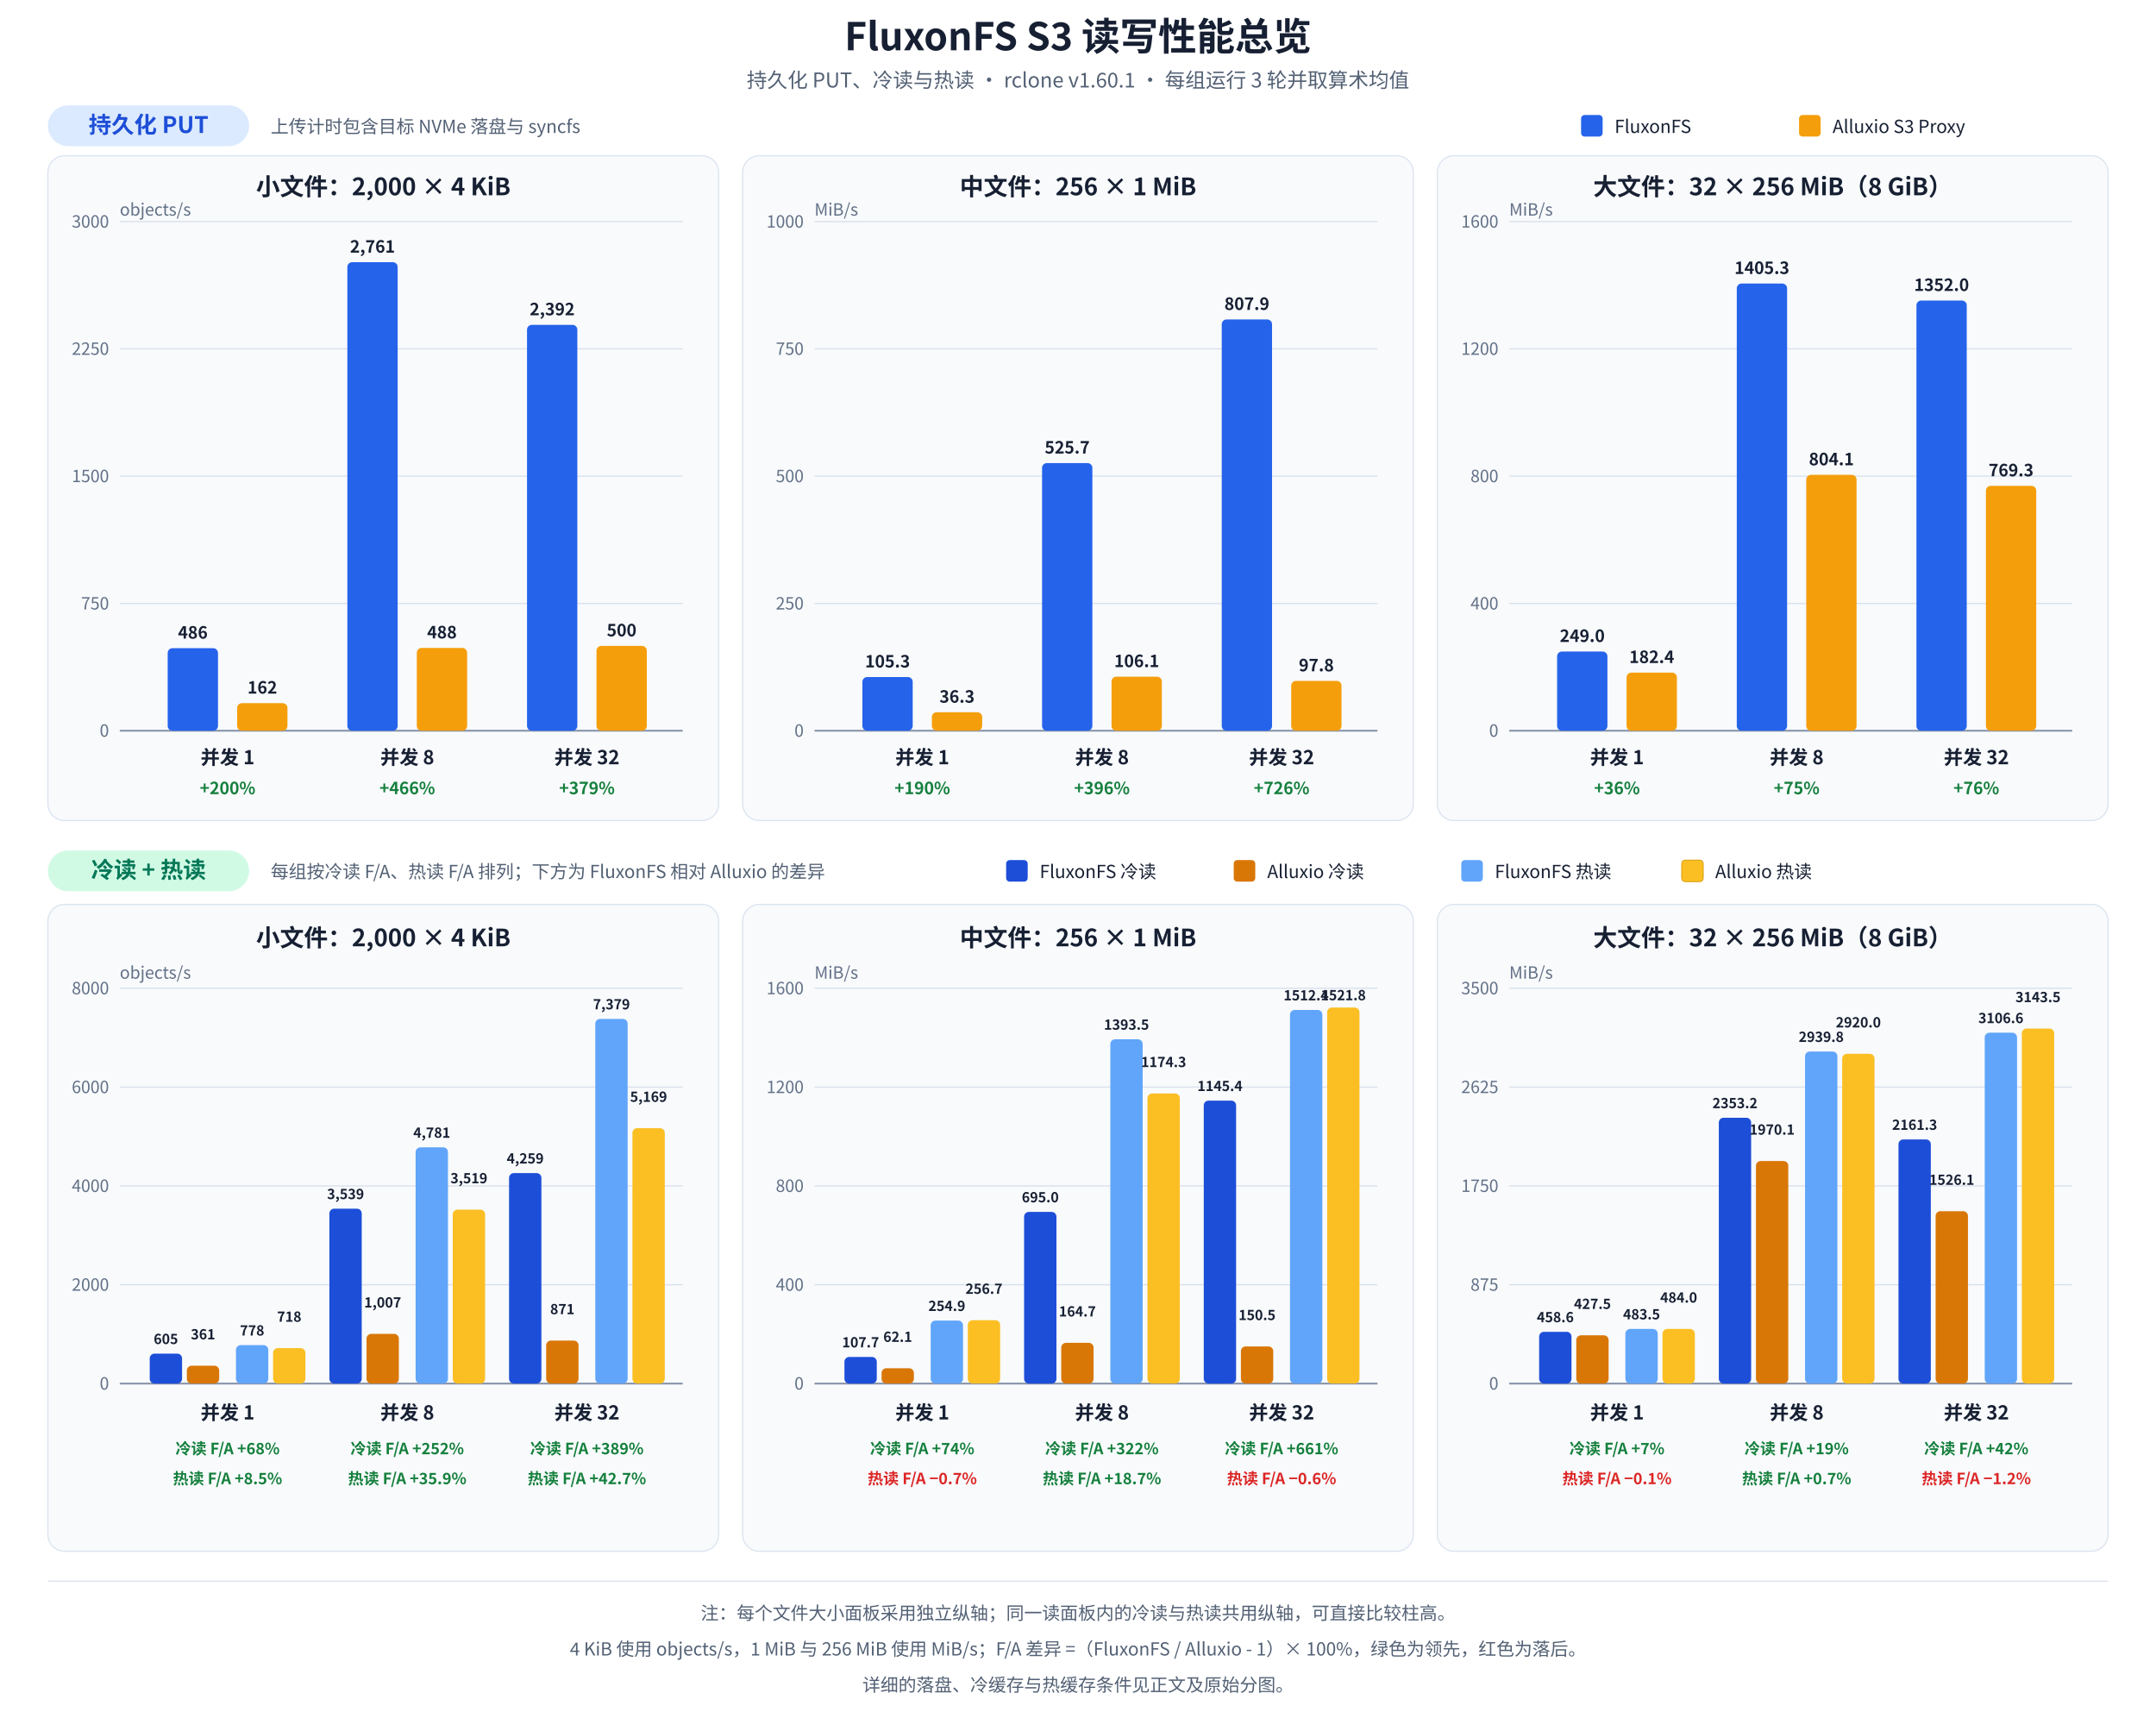
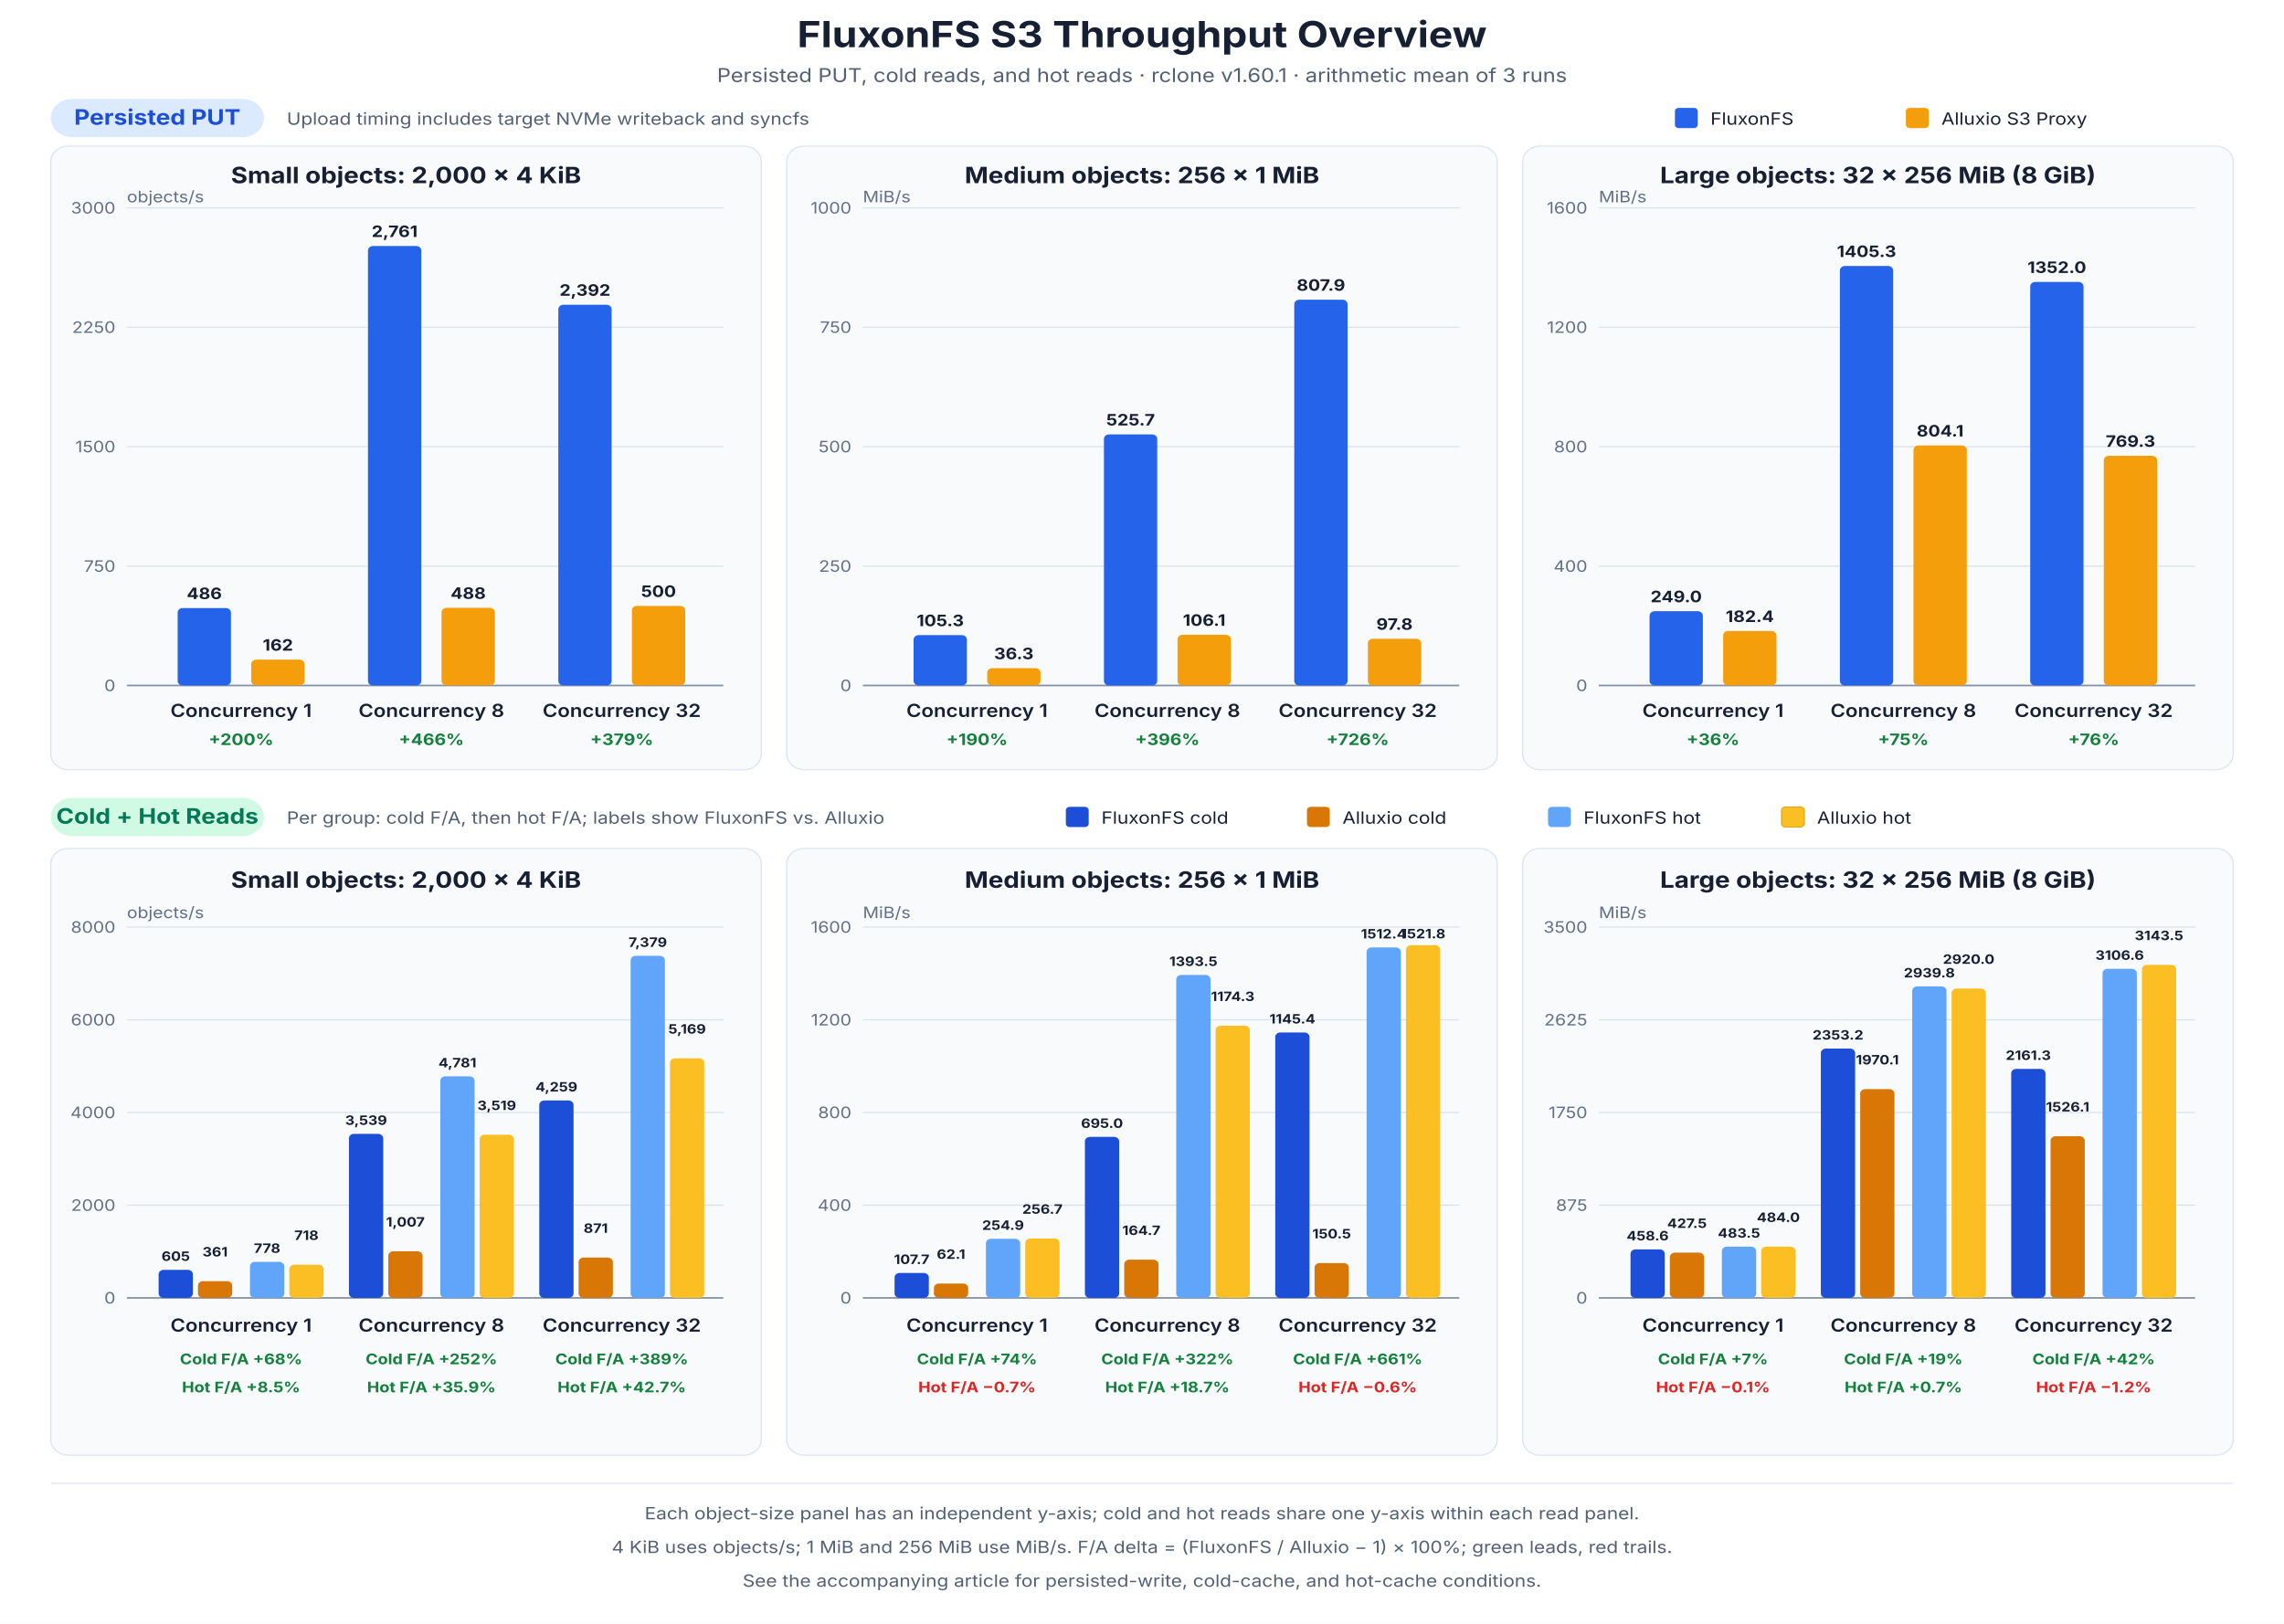
- <svg xmlns="http://www.w3.org/2000/svg" width="1800" height="1445" viewBox="0 0 1800 1445" role="img" aria-labelledby="title desc">
+ <svg xmlns="http://www.w3.org/2000/svg" width="1800" height="1280" viewBox="0 0 1800 1445" preserveAspectRatio="none" role="img" aria-labelledby="title desc">
  <style>
-     text { font-family: "Noto Sans CJK SC", "Microsoft YaHei", sans-serif; fill: #172033; }
+     text { font-family: Inter, "Segoe UI", Arial, sans-serif; fill: #172033; }
    .title { font-size: 32px; font-weight: 700; }
    .subtitle { font-size: 17px; fill: #526074; }
    .legend { font-size: 15px; }
    .row-title { font-size: 19px; font-weight: 700; }
    .row-note { font-size: 15px; fill: #526074; }
    .panel-title { font-size: 20px; font-weight: 700; }
    .axis { font-size: 14px; fill: #627086; }
    .category { font-size: 16px; font-weight: 600; }
    .value { font-size: 14px; font-weight: 700; }
    .read-value { font-size: 11.5px; font-weight: 700; }
    .uplift { font-size: 14px; font-weight: 700; fill: #15803d; }
    .gain { font-size: 13px; font-weight: 700; fill: #15803d; }
    .loss { font-size: 13px; font-weight: 700; fill: #dc2626; }
    .footnote { font-size: 15px; fill: #526074; }
    .grid { stroke: #d9e1ec; stroke-width: 1; }
    .baseline { stroke: #8794a7; stroke-width: 1.5; }
  </style>
  <rect width="1800" height="1445" fill="#ffffff" />
-   <text class="title" x="900" y="42" text-anchor="middle">FluxonFS S3 读写性能总览</text>
-   <text class="subtitle" x="900" y="73" text-anchor="middle">持久化 PUT、冷读与热读 · rclone v1.60.1 · 每组运行 3 轮并取算术均值</text>
+   <text class="title" x="900" y="42" text-anchor="middle">FluxonFS S3 Throughput Overview</text>
+   <text class="subtitle" x="900" y="73" text-anchor="middle">Persisted PUT, cold reads, and hot reads · rclone v1.60.1 · arithmetic mean of 3 runs</text>
  <rect x="40" y="88" width="168" height="34" rx="17" fill="#dbeafe" />
-   <text class="row-title" x="124" y="111" text-anchor="middle" style="fill:#1d4ed8">持久化 PUT</text>
-   <text class="row-note" x="226" y="111">上传计时包含目标 NVMe 落盘与 syncfs</text>
+   <text class="row-title" x="124" y="111" text-anchor="middle" style="fill:#1d4ed8">Persisted PUT</text>
+   <text class="row-note" x="226" y="111">Upload timing includes target NVMe writeback and syncfs</text>
  <rect x="1320" y="96" width="18" height="18" rx="3" fill="#2563eb" />
  <text class="legend" x="1348" y="111">FluxonFS</text>
  <rect x="1502" y="96" width="18" height="18" rx="3" fill="#f59e0b" />
  <text class="legend" x="1530" y="111">Alluxio S3 Proxy</text>
  <rect x="40" y="130" width="560" height="555" rx="14" fill="#f8fafc" stroke="#dbe4ef" />
-   <text class="panel-title" x="320" y="163" text-anchor="middle">小文件：2,000 × 4 KiB</text>
+   <text class="panel-title" x="320" y="163" text-anchor="middle">Small objects: 2,000 × 4 KiB</text>
  <text class="axis" x="100" y="180">objects/s</text>
  <line class="grid" x1="100" y1="185" x2="570" y2="185" />
  <text class="axis" x="91" y="190" text-anchor="end">3000</text>
  <line class="grid" x1="100" y1="291.2" x2="570" y2="291.2" />
  <text class="axis" x="91" y="296.2" text-anchor="end">2250</text>
  <line class="grid" x1="100" y1="397.5" x2="570" y2="397.5" />
  <text class="axis" x="91" y="402.5" text-anchor="end">1500</text>
  <line class="grid" x1="100" y1="503.8" x2="570" y2="503.8" />
  <text class="axis" x="91" y="508.8" text-anchor="end">750</text>
  <line class="baseline" x1="100" y1="610" x2="570" y2="610" />
  <text class="axis" x="91" y="615" text-anchor="end">0</text>
  <rect x="140" y="541.1" width="42" height="68.9" rx="4" fill="#2563eb" />
  <rect x="198" y="587" width="42" height="23" rx="4" fill="#f59e0b" />
  <text class="value" x="161" y="533.1" text-anchor="middle">486</text>
  <text class="value" x="219" y="579" text-anchor="middle">162</text>
-   <text class="category" x="190" y="638" text-anchor="middle">并发 1</text>
+   <text class="category" x="190" y="638" text-anchor="middle">Concurrency 1</text>
  <text class="uplift" x="190" y="663" text-anchor="middle">+200%</text>
  <rect x="290" y="218.9" width="42" height="391.1" rx="4" fill="#2563eb" />
  <rect x="348" y="540.9" width="42" height="69.1" rx="4" fill="#f59e0b" />
  <text class="value" x="311" y="210.9" text-anchor="middle">2,761</text>
  <text class="value" x="369" y="532.9" text-anchor="middle">488</text>
-   <text class="category" x="340" y="638" text-anchor="middle">并发 8</text>
+   <text class="category" x="340" y="638" text-anchor="middle">Concurrency 8</text>
  <text class="uplift" x="340" y="663" text-anchor="middle">+466%</text>
  <rect x="440" y="271.2" width="42" height="338.8" rx="4" fill="#2563eb" />
  <rect x="498" y="539.2" width="42" height="70.8" rx="4" fill="#f59e0b" />
  <text class="value" x="461" y="263.2" text-anchor="middle">2,392</text>
  <text class="value" x="519" y="531.2" text-anchor="middle">500</text>
-   <text class="category" x="490" y="638" text-anchor="middle">并发 32</text>
+   <text class="category" x="490" y="638" text-anchor="middle">Concurrency 32</text>
  <text class="uplift" x="490" y="663" text-anchor="middle">+379%</text>
  <rect x="620" y="130" width="560" height="555" rx="14" fill="#f8fafc" stroke="#dbe4ef" />
-   <text class="panel-title" x="900" y="163" text-anchor="middle">中文件：256 × 1 MiB</text>
+   <text class="panel-title" x="900" y="163" text-anchor="middle">Medium objects: 256 × 1 MiB</text>
  <text class="axis" x="680" y="180">MiB/s</text>
  <line class="grid" x1="680" y1="185" x2="1150" y2="185" />
  <text class="axis" x="671" y="190" text-anchor="end">1000</text>
  <line class="grid" x1="680" y1="291.2" x2="1150" y2="291.2" />
  <text class="axis" x="671" y="296.2" text-anchor="end">750</text>
  <line class="grid" x1="680" y1="397.5" x2="1150" y2="397.5" />
  <text class="axis" x="671" y="402.5" text-anchor="end">500</text>
  <line class="grid" x1="680" y1="503.8" x2="1150" y2="503.8" />
  <text class="axis" x="671" y="508.8" text-anchor="end">250</text>
  <line class="baseline" x1="680" y1="610" x2="1150" y2="610" />
  <text class="axis" x="671" y="615" text-anchor="end">0</text>
  <rect x="720" y="565.2" width="42" height="44.8" rx="4" fill="#2563eb" />
  <rect x="778" y="594.6" width="42" height="15.4" rx="4" fill="#f59e0b" />
  <text class="value" x="741" y="557.2" text-anchor="middle">105.3</text>
  <text class="value" x="799" y="586.6" text-anchor="middle">36.3</text>
-   <text class="category" x="770" y="638" text-anchor="middle">并发 1</text>
+   <text class="category" x="770" y="638" text-anchor="middle">Concurrency 1</text>
  <text class="uplift" x="770" y="663" text-anchor="middle">+190%</text>
  <rect x="870" y="386.6" width="42" height="223.4" rx="4" fill="#2563eb" />
  <rect x="928" y="564.9" width="42" height="45.1" rx="4" fill="#f59e0b" />
  <text class="value" x="891" y="378.6" text-anchor="middle">525.7</text>
  <text class="value" x="949" y="556.9" text-anchor="middle">106.1</text>
-   <text class="category" x="920" y="638" text-anchor="middle">并发 8</text>
+   <text class="category" x="920" y="638" text-anchor="middle">Concurrency 8</text>
  <text class="uplift" x="920" y="663" text-anchor="middle">+396%</text>
  <rect x="1020" y="266.7" width="42" height="343.3" rx="4" fill="#2563eb" />
  <rect x="1078" y="568.4" width="42" height="41.6" rx="4" fill="#f59e0b" />
  <text class="value" x="1041" y="258.7" text-anchor="middle">807.9</text>
  <text class="value" x="1099" y="560.4" text-anchor="middle">97.8</text>
-   <text class="category" x="1070" y="638" text-anchor="middle">并发 32</text>
+   <text class="category" x="1070" y="638" text-anchor="middle">Concurrency 32</text>
  <text class="uplift" x="1070" y="663" text-anchor="middle">+726%</text>
  <rect x="1200" y="130" width="560" height="555" rx="14" fill="#f8fafc" stroke="#dbe4ef" />
-   <text class="panel-title" x="1480" y="163" text-anchor="middle">大文件：32 × 256 MiB（8 GiB）</text>
+   <text class="panel-title" x="1480" y="163" text-anchor="middle">Large objects: 32 × 256 MiB (8 GiB)</text>
  <text class="axis" x="1260" y="180">MiB/s</text>
  <line class="grid" x1="1260" y1="185" x2="1730" y2="185" />
  <text class="axis" x="1251" y="190" text-anchor="end">1600</text>
  <line class="grid" x1="1260" y1="291.2" x2="1730" y2="291.2" />
  <text class="axis" x="1251" y="296.2" text-anchor="end">1200</text>
  <line class="grid" x1="1260" y1="397.5" x2="1730" y2="397.5" />
  <text class="axis" x="1251" y="402.5" text-anchor="end">800</text>
  <line class="grid" x1="1260" y1="503.8" x2="1730" y2="503.8" />
  <text class="axis" x="1251" y="508.8" text-anchor="end">400</text>
  <line class="baseline" x1="1260" y1="610" x2="1730" y2="610" />
  <text class="axis" x="1251" y="615" text-anchor="end">0</text>
  <rect x="1300" y="543.9" width="42" height="66.1" rx="4" fill="#2563eb" />
  <rect x="1358" y="561.5" width="42" height="48.5" rx="4" fill="#f59e0b" />
  <text class="value" x="1321" y="535.9" text-anchor="middle">249.0</text>
  <text class="value" x="1379" y="553.5" text-anchor="middle">182.4</text>
-   <text class="category" x="1350" y="638" text-anchor="middle">并发 1</text>
+   <text class="category" x="1350" y="638" text-anchor="middle">Concurrency 1</text>
  <text class="uplift" x="1350" y="663" text-anchor="middle">+36%</text>
  <rect x="1450" y="236.7" width="42" height="373.3" rx="4" fill="#2563eb" />
  <rect x="1508" y="396.4" width="42" height="213.6" rx="4" fill="#f59e0b" />
  <text class="value" x="1471" y="228.7" text-anchor="middle">1405.3</text>
  <text class="value" x="1529" y="388.4" text-anchor="middle">804.1</text>
-   <text class="category" x="1500" y="638" text-anchor="middle">并发 8</text>
+   <text class="category" x="1500" y="638" text-anchor="middle">Concurrency 8</text>
  <text class="uplift" x="1500" y="663" text-anchor="middle">+75%</text>
  <rect x="1600" y="250.9" width="42" height="359.1" rx="4" fill="#2563eb" />
  <rect x="1658" y="405.6" width="42" height="204.4" rx="4" fill="#f59e0b" />
  <text class="value" x="1621" y="242.9" text-anchor="middle">1352.0</text>
  <text class="value" x="1679" y="397.6" text-anchor="middle">769.3</text>
-   <text class="category" x="1650" y="638" text-anchor="middle">并发 32</text>
+   <text class="category" x="1650" y="638" text-anchor="middle">Concurrency 32</text>
  <text class="uplift" x="1650" y="663" text-anchor="middle">+76%</text>
  <rect x="40" y="710" width="168" height="34" rx="17" fill="#d1fae5" />
-   <text class="row-title" x="124" y="733" text-anchor="middle" style="fill:#047857">冷读 + 热读</text>
-   <text class="row-note" x="226" y="733">每组按冷读 F/A、热读 F/A 排列；下方为 FluxonFS 相对 Alluxio 的差异</text>
+   <text class="row-title" x="124" y="733" text-anchor="middle" style="fill:#047857">Cold + Hot Reads</text>
+   <text class="row-note" x="226" y="733">Per group: cold F/A, then hot F/A; labels show FluxonFS vs. Alluxio</text>
  <rect x="840" y="718" width="18" height="18" rx="3" fill="#1d4ed8" />
-   <text class="legend" x="868" y="733">FluxonFS 冷读</text>
+   <text class="legend" x="868" y="733">FluxonFS cold</text>
  <rect x="1030" y="718" width="18" height="18" rx="3" fill="#d97706" />
-   <text class="legend" x="1058" y="733">Alluxio 冷读</text>
+   <text class="legend" x="1058" y="733">Alluxio cold</text>
  <rect x="1220" y="718" width="18" height="18" rx="3" fill="#60a5fa" />
-   <text class="legend" x="1248" y="733">FluxonFS 热读</text>
+   <text class="legend" x="1248" y="733">FluxonFS hot</text>
  <rect x="1404" y="718" width="18" height="18" rx="3" fill="#fbbf24" stroke="#d69e0b" stroke-width="0.7" />
-   <text class="legend" x="1432" y="733">Alluxio 热读</text>
+   <text class="legend" x="1432" y="733">Alluxio hot</text>
  <g transform="translate(40 755)">
    <rect width="560" height="540" rx="14" fill="#f8fafc" stroke="#dbe4ef" />
-     <text class="panel-title" x="280" y="35" text-anchor="middle">小文件：2,000 × 4 KiB</text>
+     <text class="panel-title" x="280" y="35" text-anchor="middle">Small objects: 2,000 × 4 KiB</text>
    <text class="axis" x="60" y="62">objects/s</text>
    <line class="grid" x1="60" y1="70" x2="530" y2="70" />
    <text class="axis" x="51" y="75" text-anchor="end">8000</text>
    <line class="grid" x1="60" y1="152.5" x2="530" y2="152.5" />
    <text class="axis" x="51" y="157.5" text-anchor="end">6000</text>
    <line class="grid" x1="60" y1="235" x2="530" y2="235" />
    <text class="axis" x="51" y="240" text-anchor="end">4000</text>
    <line class="grid" x1="60" y1="317.5" x2="530" y2="317.5" />
    <text class="axis" x="51" y="322.5" text-anchor="end">2000</text>
    <line class="baseline" x1="60" y1="400" x2="530" y2="400" />
    <text class="axis" x="51" y="405" text-anchor="end">0</text>
    <rect x="85" y="375.0" width="27" height="25.0" rx="4" fill="#1d4ed8" />
    <text class="read-value" x="98.5" y="367.0" text-anchor="middle">605</text>
    <rect x="116" y="385.1" width="27" height="14.9" rx="4" fill="#d97706" />
    <text class="read-value" x="129.5" y="363.1" text-anchor="middle">361</text>
    <rect x="157" y="367.9" width="27" height="32.1" rx="4" fill="#60a5fa" />
    <text class="read-value" x="170.5" y="359.9" text-anchor="middle">778</text>
    <rect x="188" y="370.4" width="27" height="29.6" rx="4" fill="#fbbf24" />
    <text class="read-value" x="201.5" y="348.4" text-anchor="middle">718</text>
-     <text class="category" x="150" y="430" text-anchor="middle">并发 1</text>
-     <text class="gain" x="150" y="459" text-anchor="middle">冷读 F/A +68%</text>
-     <text class="gain" x="150" y="484" text-anchor="middle">热读 F/A +8.5%</text>
+     <text class="category" x="150" y="430" text-anchor="middle">Concurrency 1</text>
+     <text class="gain" x="150" y="459" text-anchor="middle">Cold F/A +68%</text>
+     <text class="gain" x="150" y="484" text-anchor="middle">Hot F/A +8.5%</text>
    <rect x="235" y="254.0" width="27" height="146.0" rx="4" fill="#1d4ed8" />
    <text class="read-value" x="248.5" y="246.0" text-anchor="middle">3,539</text>
    <rect x="266" y="358.5" width="27" height="41.5" rx="4" fill="#d97706" />
    <text class="read-value" x="279.5" y="336.5" text-anchor="middle">1,007</text>
    <rect x="307" y="202.8" width="27" height="197.2" rx="4" fill="#60a5fa" />
    <text class="read-value" x="320.5" y="194.8" text-anchor="middle">4,781</text>
    <rect x="338" y="254.8" width="27" height="145.2" rx="4" fill="#fbbf24" />
    <text class="read-value" x="351.5" y="232.8" text-anchor="middle">3,519</text>
-     <text class="category" x="300" y="430" text-anchor="middle">并发 8</text>
-     <text class="gain" x="300" y="459" text-anchor="middle">冷读 F/A +252%</text>
-     <text class="gain" x="300" y="484" text-anchor="middle">热读 F/A +35.9%</text>
+     <text class="category" x="300" y="430" text-anchor="middle">Concurrency 8</text>
+     <text class="gain" x="300" y="459" text-anchor="middle">Cold F/A +252%</text>
+     <text class="gain" x="300" y="484" text-anchor="middle">Hot F/A +35.9%</text>
    <rect x="385" y="224.3" width="27" height="175.7" rx="4" fill="#1d4ed8" />
    <text class="read-value" x="398.5" y="216.3" text-anchor="middle">4,259</text>
    <rect x="416" y="364.1" width="27" height="35.9" rx="4" fill="#d97706" />
    <text class="read-value" x="429.5" y="342.1" text-anchor="middle">871</text>
    <rect x="457" y="95.6" width="27" height="304.4" rx="4" fill="#60a5fa" />
    <text class="read-value" x="470.5" y="87.6" text-anchor="middle">7,379</text>
    <rect x="488" y="186.8" width="27" height="213.2" rx="4" fill="#fbbf24" />
    <text class="read-value" x="501.5" y="164.8" text-anchor="middle">5,169</text>
-     <text class="category" x="450" y="430" text-anchor="middle">并发 32</text>
-     <text class="gain" x="450" y="459" text-anchor="middle">冷读 F/A +389%</text>
-     <text class="gain" x="450" y="484" text-anchor="middle">热读 F/A +42.7%</text>
+     <text class="category" x="450" y="430" text-anchor="middle">Concurrency 32</text>
+     <text class="gain" x="450" y="459" text-anchor="middle">Cold F/A +389%</text>
+     <text class="gain" x="450" y="484" text-anchor="middle">Hot F/A +42.7%</text>
  </g>
  <g transform="translate(620 755)">
    <rect width="560" height="540" rx="14" fill="#f8fafc" stroke="#dbe4ef" />
-     <text class="panel-title" x="280" y="35" text-anchor="middle">中文件：256 × 1 MiB</text>
+     <text class="panel-title" x="280" y="35" text-anchor="middle">Medium objects: 256 × 1 MiB</text>
    <text class="axis" x="60" y="62">MiB/s</text>
    <line class="grid" x1="60" y1="70" x2="530" y2="70" />
    <text class="axis" x="51" y="75" text-anchor="end">1600</text>
    <line class="grid" x1="60" y1="152.5" x2="530" y2="152.5" />
    <text class="axis" x="51" y="157.5" text-anchor="end">1200</text>
    <line class="grid" x1="60" y1="235" x2="530" y2="235" />
    <text class="axis" x="51" y="240" text-anchor="end">800</text>
    <line class="grid" x1="60" y1="317.5" x2="530" y2="317.5" />
    <text class="axis" x="51" y="322.5" text-anchor="end">400</text>
    <line class="baseline" x1="60" y1="400" x2="530" y2="400" />
    <text class="axis" x="51" y="405" text-anchor="end">0</text>
    <rect x="85" y="377.8" width="27" height="22.2" rx="4" fill="#1d4ed8" />
    <text class="read-value" x="98.5" y="369.8" text-anchor="middle">107.7</text>
    <rect x="116" y="387.2" width="27" height="12.8" rx="4" fill="#d97706" />
    <text class="read-value" x="129.5" y="365.2" text-anchor="middle">62.1</text>
    <rect x="157" y="347.4" width="27" height="52.6" rx="4" fill="#60a5fa" />
    <text class="read-value" x="170.5" y="339.4" text-anchor="middle">254.9</text>
    <rect x="188" y="347.1" width="27" height="52.9" rx="4" fill="#fbbf24" />
    <text class="read-value" x="201.5" y="325.1" text-anchor="middle">256.7</text>
-     <text class="category" x="150" y="430" text-anchor="middle">并发 1</text>
-     <text class="gain" x="150" y="459" text-anchor="middle">冷读 F/A +74%</text>
-     <text class="loss" x="150" y="484" text-anchor="middle">热读 F/A −0.7%</text>
+     <text class="category" x="150" y="430" text-anchor="middle">Concurrency 1</text>
+     <text class="gain" x="150" y="459" text-anchor="middle">Cold F/A +74%</text>
+     <text class="loss" x="150" y="484" text-anchor="middle">Hot F/A −0.7%</text>
    <rect x="235" y="256.7" width="27" height="143.3" rx="4" fill="#1d4ed8" />
    <text class="read-value" x="248.5" y="248.7" text-anchor="middle">695.0</text>
    <rect x="266" y="366.0" width="27" height="34.0" rx="4" fill="#d97706" />
    <text class="read-value" x="279.5" y="344.0" text-anchor="middle">164.7</text>
    <rect x="307" y="112.6" width="27" height="287.4" rx="4" fill="#60a5fa" />
    <text class="read-value" x="320.5" y="104.6" text-anchor="middle">1393.5</text>
    <rect x="338" y="157.8" width="27" height="242.2" rx="4" fill="#fbbf24" />
    <text class="read-value" x="351.5" y="135.8" text-anchor="middle">1174.3</text>
-     <text class="category" x="300" y="430" text-anchor="middle">并发 8</text>
-     <text class="gain" x="300" y="459" text-anchor="middle">冷读 F/A +322%</text>
-     <text class="gain" x="300" y="484" text-anchor="middle">热读 F/A +18.7%</text>
+     <text class="category" x="300" y="430" text-anchor="middle">Concurrency 8</text>
+     <text class="gain" x="300" y="459" text-anchor="middle">Cold F/A +322%</text>
+     <text class="gain" x="300" y="484" text-anchor="middle">Hot F/A +18.7%</text>
    <rect x="385" y="163.8" width="27" height="236.2" rx="4" fill="#1d4ed8" />
    <text class="read-value" x="398.5" y="155.8" text-anchor="middle">1145.4</text>
    <rect x="416" y="369.0" width="27" height="31.0" rx="4" fill="#d97706" />
    <text class="read-value" x="429.5" y="347.0" text-anchor="middle">150.5</text>
    <rect x="457" y="88.1" width="27" height="311.9" rx="4" fill="#60a5fa" />
    <text class="read-value" x="470.5" y="80.1" text-anchor="middle">1512.4</text>
    <rect x="488" y="86.1" width="27" height="313.9" rx="4" fill="#fbbf24" />
    <text class="read-value" x="501.5" y="80.0" text-anchor="middle">1521.8</text>
-     <text class="category" x="450" y="430" text-anchor="middle">并发 32</text>
-     <text class="gain" x="450" y="459" text-anchor="middle">冷读 F/A +661%</text>
-     <text class="loss" x="450" y="484" text-anchor="middle">热读 F/A −0.6%</text>
+     <text class="category" x="450" y="430" text-anchor="middle">Concurrency 32</text>
+     <text class="gain" x="450" y="459" text-anchor="middle">Cold F/A +661%</text>
+     <text class="loss" x="450" y="484" text-anchor="middle">Hot F/A −0.6%</text>
  </g>
  <g transform="translate(1200 755)">
    <rect width="560" height="540" rx="14" fill="#f8fafc" stroke="#dbe4ef" />
-     <text class="panel-title" x="280" y="35" text-anchor="middle">大文件：32 × 256 MiB（8 GiB）</text>
+     <text class="panel-title" x="280" y="35" text-anchor="middle">Large objects: 32 × 256 MiB (8 GiB)</text>
    <text class="axis" x="60" y="62">MiB/s</text>
    <line class="grid" x1="60" y1="70" x2="530" y2="70" />
    <text class="axis" x="51" y="75" text-anchor="end">3500</text>
    <line class="grid" x1="60" y1="152.5" x2="530" y2="152.5" />
    <text class="axis" x="51" y="157.5" text-anchor="end">2625</text>
    <line class="grid" x1="60" y1="235" x2="530" y2="235" />
    <text class="axis" x="51" y="240" text-anchor="end">1750</text>
    <line class="grid" x1="60" y1="317.5" x2="530" y2="317.5" />
    <text class="axis" x="51" y="322.5" text-anchor="end">875</text>
    <line class="baseline" x1="60" y1="400" x2="530" y2="400" />
    <text class="axis" x="51" y="405" text-anchor="end">0</text>
    <rect x="85" y="356.8" width="27" height="43.2" rx="4" fill="#1d4ed8" />
    <text class="read-value" x="98.5" y="348.8" text-anchor="middle">458.6</text>
    <rect x="116" y="359.7" width="27" height="40.3" rx="4" fill="#d97706" />
    <text class="read-value" x="129.5" y="337.7" text-anchor="middle">427.5</text>
    <rect x="157" y="354.4" width="27" height="45.6" rx="4" fill="#60a5fa" />
    <text class="read-value" x="170.5" y="346.4" text-anchor="middle">483.5</text>
    <rect x="188" y="354.4" width="27" height="45.6" rx="4" fill="#fbbf24" />
    <text class="read-value" x="201.5" y="332.4" text-anchor="middle">484.0</text>
-     <text class="category" x="150" y="430" text-anchor="middle">并发 1</text>
-     <text class="gain" x="150" y="459" text-anchor="middle">冷读 F/A +7%</text>
-     <text class="loss" x="150" y="484" text-anchor="middle">热读 F/A −0.1%</text>
+     <text class="category" x="150" y="430" text-anchor="middle">Concurrency 1</text>
+     <text class="gain" x="150" y="459" text-anchor="middle">Cold F/A +7%</text>
+     <text class="loss" x="150" y="484" text-anchor="middle">Hot F/A −0.1%</text>
    <rect x="235" y="178.1" width="27" height="221.9" rx="4" fill="#1d4ed8" />
    <text class="read-value" x="248.5" y="170.1" text-anchor="middle">2353.2</text>
    <rect x="266" y="214.2" width="27" height="185.8" rx="4" fill="#d97706" />
    <text class="read-value" x="279.5" y="192.2" text-anchor="middle">1970.1</text>
    <rect x="307" y="122.8" width="27" height="277.2" rx="4" fill="#60a5fa" />
    <text class="read-value" x="320.5" y="114.8" text-anchor="middle">2939.8</text>
    <rect x="338" y="124.7" width="27" height="275.3" rx="4" fill="#fbbf24" />
    <text class="read-value" x="351.5" y="102.7" text-anchor="middle">2920.0</text>
-     <text class="category" x="300" y="430" text-anchor="middle">并发 8</text>
-     <text class="gain" x="300" y="459" text-anchor="middle">冷读 F/A +19%</text>
-     <text class="gain" x="300" y="484" text-anchor="middle">热读 F/A +0.7%</text>
+     <text class="category" x="300" y="430" text-anchor="middle">Concurrency 8</text>
+     <text class="gain" x="300" y="459" text-anchor="middle">Cold F/A +19%</text>
+     <text class="gain" x="300" y="484" text-anchor="middle">Hot F/A +0.7%</text>
    <rect x="385" y="196.2" width="27" height="203.8" rx="4" fill="#1d4ed8" />
    <text class="read-value" x="398.5" y="188.2" text-anchor="middle">2161.3</text>
    <rect x="416" y="256.1" width="27" height="143.9" rx="4" fill="#d97706" />
    <text class="read-value" x="429.5" y="234.1" text-anchor="middle">1526.1</text>
    <rect x="457" y="107.1" width="27" height="292.9" rx="4" fill="#60a5fa" />
    <text class="read-value" x="470.5" y="99.1" text-anchor="middle">3106.6</text>
    <rect x="488" y="103.6" width="27" height="296.4" rx="4" fill="#fbbf24" />
    <text class="read-value" x="501.5" y="81.6" text-anchor="middle">3143.5</text>
-     <text class="category" x="450" y="430" text-anchor="middle">并发 32</text>
-     <text class="gain" x="450" y="459" text-anchor="middle">冷读 F/A +42%</text>
-     <text class="loss" x="450" y="484" text-anchor="middle">热读 F/A −1.2%</text>
+     <text class="category" x="450" y="430" text-anchor="middle">Concurrency 32</text>
+     <text class="gain" x="450" y="459" text-anchor="middle">Cold F/A +42%</text>
+     <text class="loss" x="450" y="484" text-anchor="middle">Hot F/A −1.2%</text>
  </g>
  <line x1="40" y1="1320" x2="1760" y2="1320" stroke="#dbe4ef" />
-   <text class="footnote" x="900" y="1352" text-anchor="middle">注：每个文件大小面板采用独立纵轴；同一读面板内的冷读与热读共用纵轴，可直接比较柱高。</text>
-   <text class="footnote" x="900" y="1382" text-anchor="middle">4 KiB 使用 objects/s，1 MiB 与 256 MiB 使用 MiB/s；F/A 差异 =（FluxonFS / Alluxio - 1）× 100%，绿色为领先，红色为落后。</text>
-   <text class="footnote" x="900" y="1412" text-anchor="middle">详细的落盘、冷缓存与热缓存条件见正文及原始分图。</text>
+   <text class="footnote" x="900" y="1352" text-anchor="middle">Each object-size panel has an independent y-axis; cold and hot reads share one y-axis within each read panel.</text>
+   <text class="footnote" x="900" y="1382" text-anchor="middle">4 KiB uses objects/s; 1 MiB and 256 MiB use MiB/s. F/A delta = (FluxonFS / Alluxio − 1) × 100%; green leads, red trails.</text>
+   <text class="footnote" x="900" y="1412" text-anchor="middle">See the accompanying article for persisted-write, cold-cache, and hot-cache conditions.</text>
</svg>
